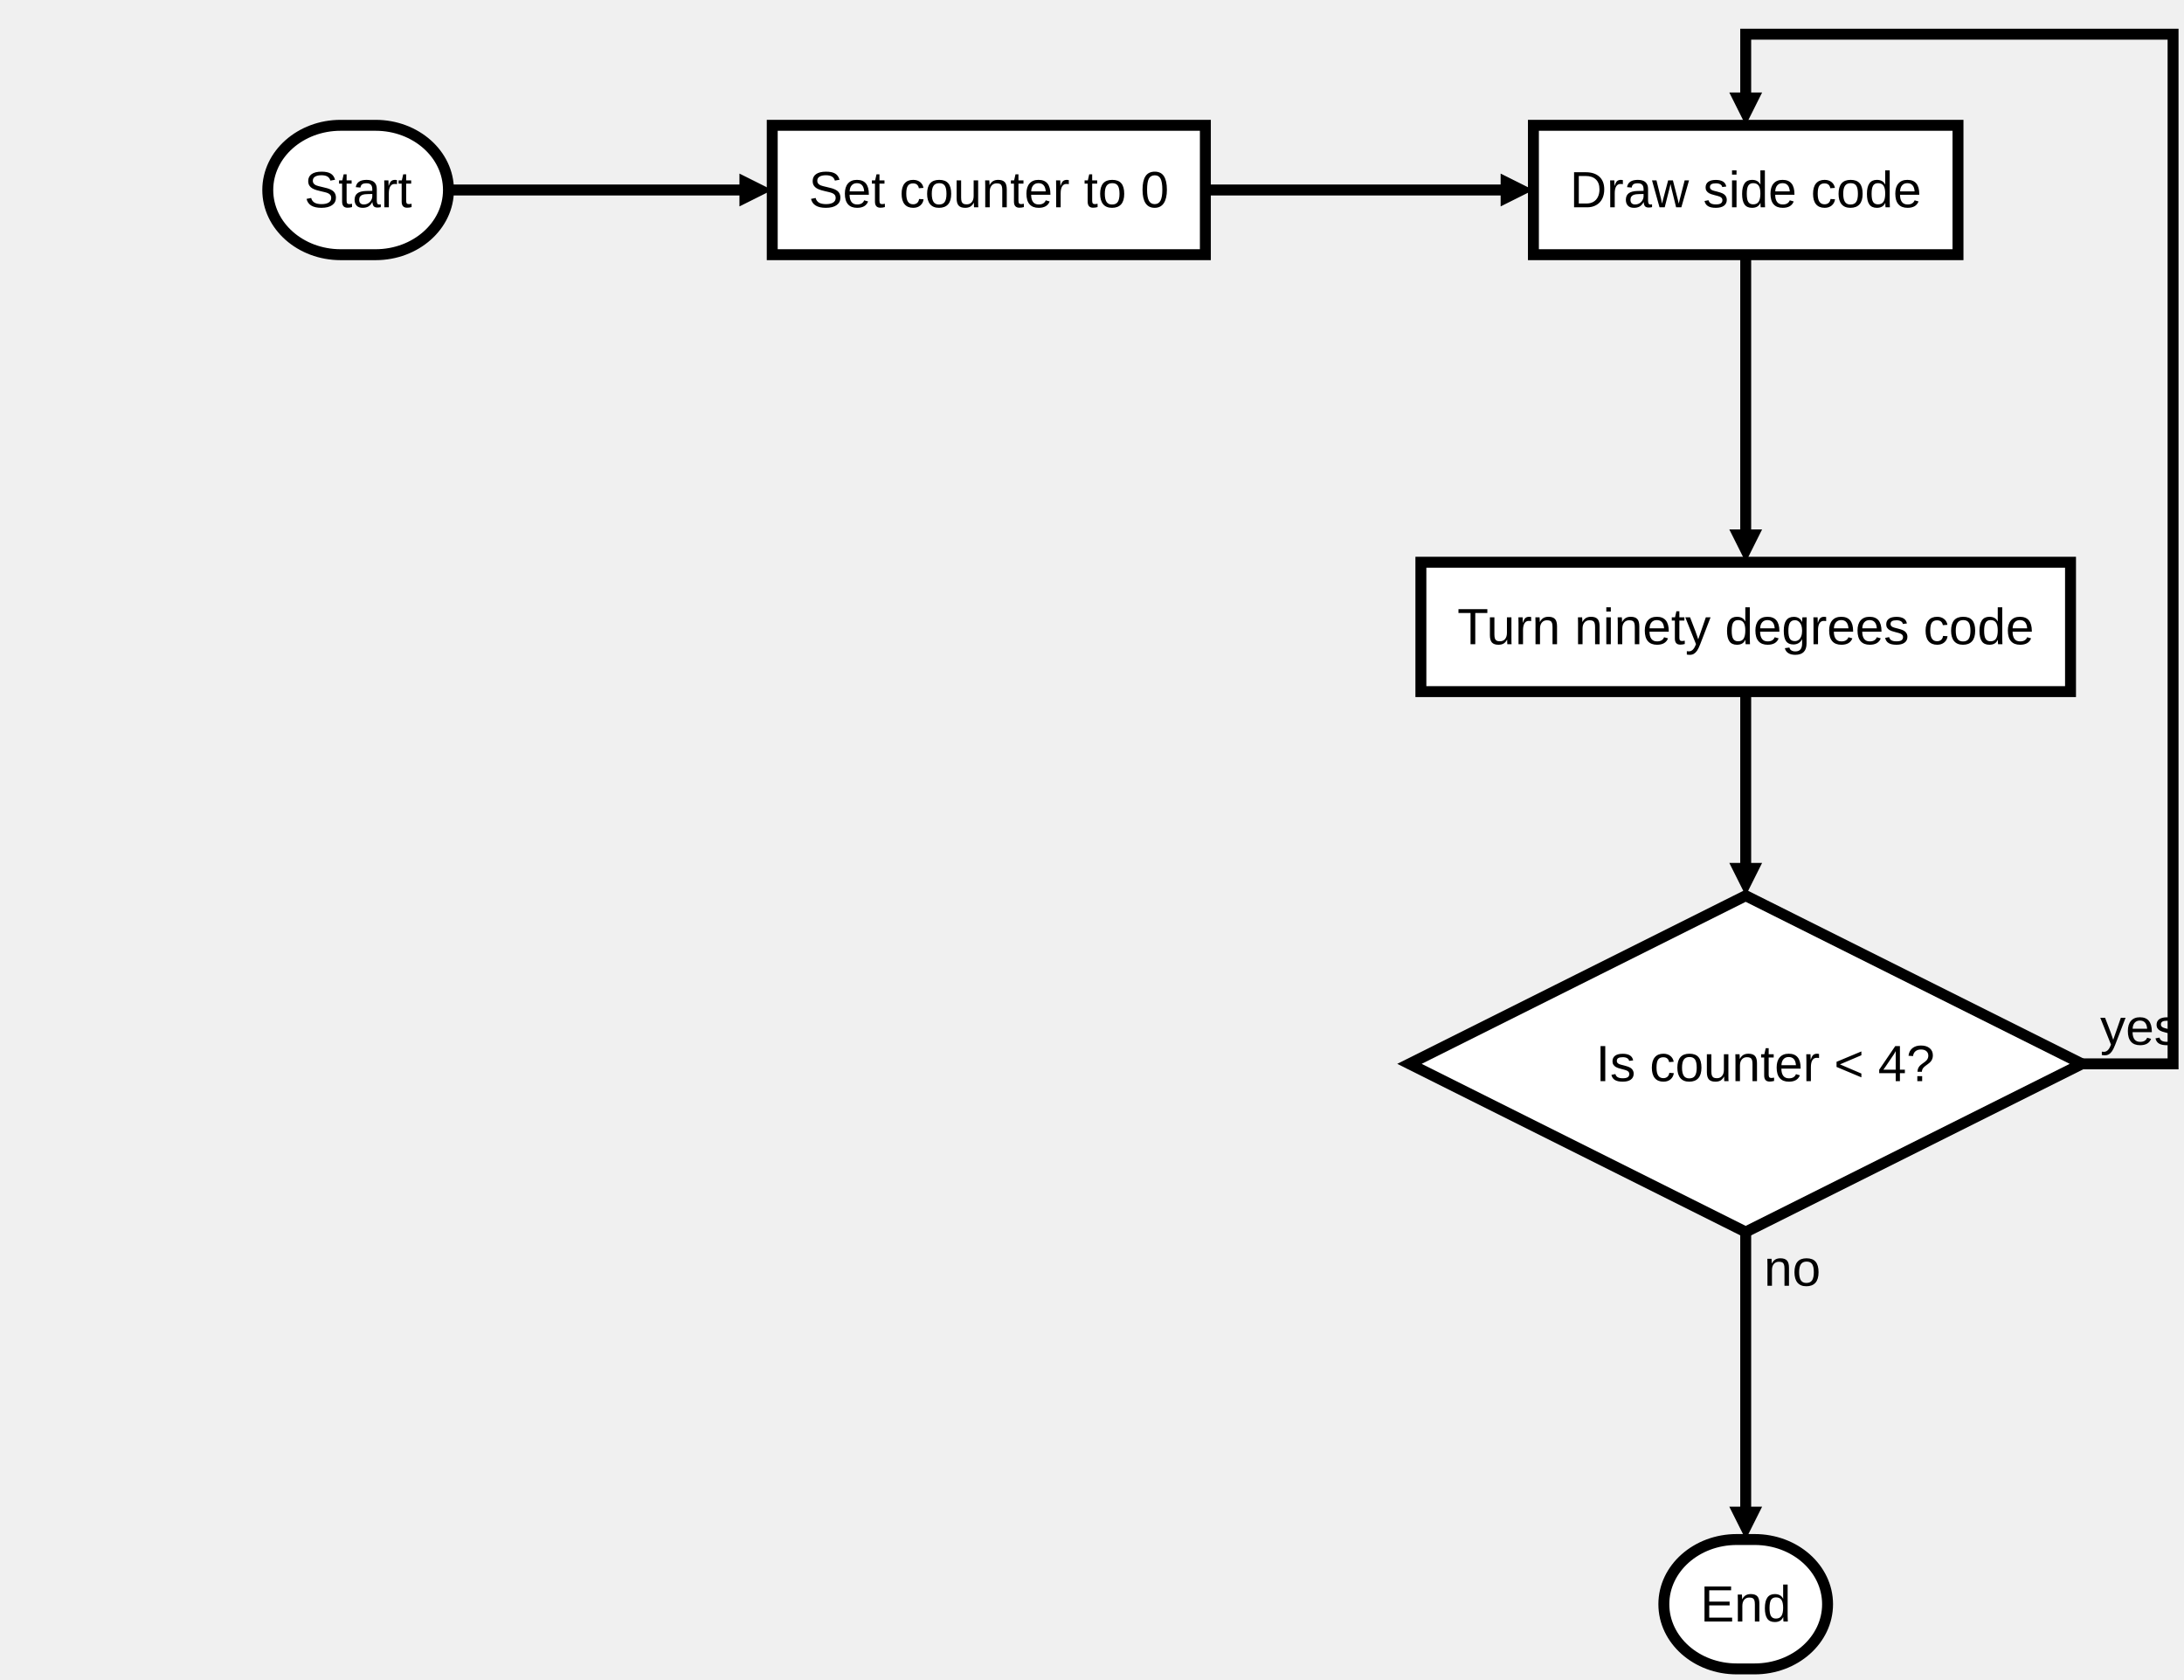
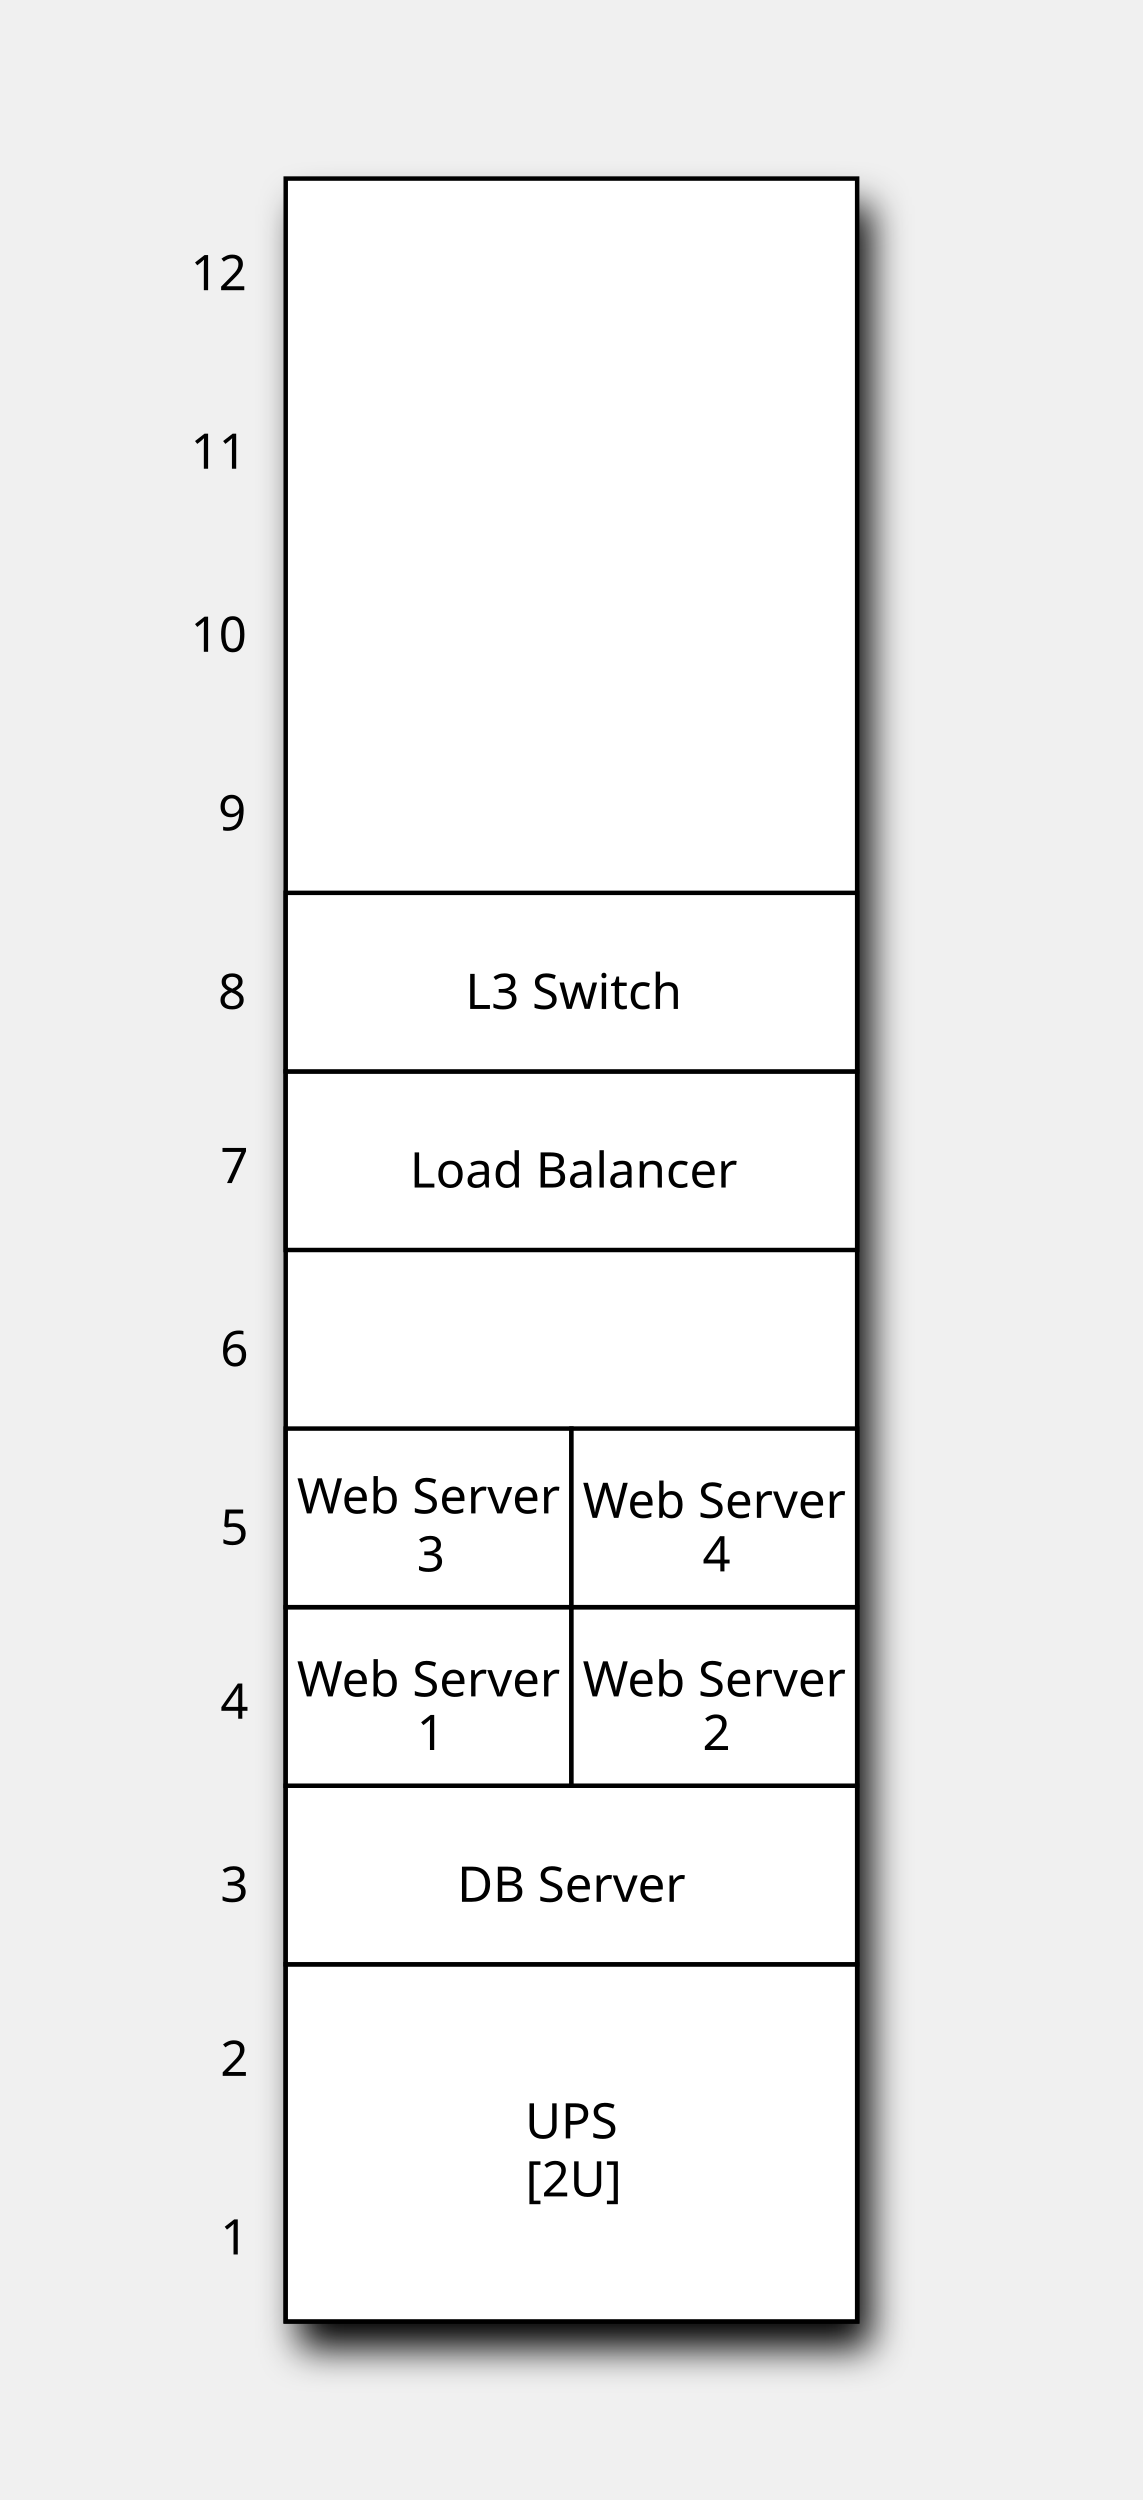
- <svg xmlns="http://www.w3.org/2000/svg" xmlns:xlink="http://www.w3.org/1999/xlink" height="460.904" version="1.1" width="599.258" style="overflow: hidden; position: relative; left: -0.828px; top: -0.25px;" viewBox="0 0 599.258 460.904" preserveAspectRatio="xMidYMid meet">
-   <defs style="-webkit-tap-highlight-color: rgba(0, 0, 0, 0);">
-     <path stroke-linecap="round" d="M5,0 0,2.5 5,5z" id="raphael-marker-block" style="-webkit-tap-highlight-color: rgba(0, 0, 0, 0);" />
-     <marker id="raphael-marker-endblock33-objj4hgr" markerHeight="3" markerWidth="3" orient="auto" refX="1.5" refY="1.5" style="-webkit-tap-highlight-color: rgba(0, 0, 0, 0);">
-       <use xlink:href="#raphael-marker-block" transform="rotate(180 1.5 1.5) scale(0.6,0.6)" stroke-width="1.667" fill="black" stroke="none" style="-webkit-tap-highlight-color: rgba(0, 0, 0, 0);" />
-     </marker>
-     <marker id="raphael-marker-endblock33-objlgov4" markerHeight="3" markerWidth="3" orient="auto" refX="1.5" refY="1.5" style="-webkit-tap-highlight-color: rgba(0, 0, 0, 0);">
-       <use xlink:href="#raphael-marker-block" transform="rotate(180 1.5 1.5) scale(0.6,0.6)" stroke-width="1.667" fill="black" stroke="none" style="-webkit-tap-highlight-color: rgba(0, 0, 0, 0);" />
-     </marker>
-     <marker id="raphael-marker-endblock33-objn8inw" markerHeight="3" markerWidth="3" orient="auto" refX="1.5" refY="1.5" style="-webkit-tap-highlight-color: rgba(0, 0, 0, 0);">
-       <use xlink:href="#raphael-marker-block" transform="rotate(180 1.5 1.5) scale(0.6,0.6)" stroke-width="1.667" fill="black" stroke="none" style="-webkit-tap-highlight-color: rgba(0, 0, 0, 0);" />
-     </marker>
-     <marker id="raphael-marker-endblock33-objfta6s" markerHeight="3" markerWidth="3" orient="auto" refX="1.5" refY="1.5" style="-webkit-tap-highlight-color: rgba(0, 0, 0, 0);">
-       <use xlink:href="#raphael-marker-block" transform="rotate(180 1.5 1.5) scale(0.6,0.6)" stroke-width="1.667" fill="black" stroke="none" style="-webkit-tap-highlight-color: rgba(0, 0, 0, 0);" />
-     </marker>
-     <marker id="raphael-marker-endblock33-objuw5pa" markerHeight="3" markerWidth="3" orient="auto" refX="1.5" refY="1.5" style="-webkit-tap-highlight-color: rgba(0, 0, 0, 0);">
-       <use xlink:href="#raphael-marker-block" transform="rotate(180 1.5 1.5) scale(0.6,0.6)" stroke-width="1.667" fill="black" stroke="none" style="-webkit-tap-highlight-color: rgba(0, 0, 0, 0);" />
-     </marker>
-     <marker id="raphael-marker-endblock33-objhszw0" markerHeight="3" markerWidth="3" orient="auto" refX="1.5" refY="1.5" style="-webkit-tap-highlight-color: rgba(0, 0, 0, 0);">
-       <use xlink:href="#raphael-marker-block" transform="rotate(180 1.5 1.5) scale(0.6,0.6)" stroke-width="1.667" fill="black" stroke="none" style="-webkit-tap-highlight-color: rgba(0, 0, 0, 0);" />
-     </marker>
+ <svg xmlns="http://www.w3.org/2000/svg" viewBox="0 0 256 560">
+   <defs id="defs_block">
+     <filter height="1.504" id="filter_blur" width="1.157" x="-0.079" y="-0.252">
+       <feGaussianBlur id="feGaussianBlur3780" stdDeviation="4.2" />
+     </filter>
  </defs>
-   <rect x="0" y="0" width="49.578" height="35.5" rx="20" ry="20" fill="#ffffff" stroke="#000000" style="-webkit-tap-highlight-color: rgba(0, 0, 0, 0);" stroke-width="3" class="flowchart" id="st" transform="matrix(1,0,0,1,73.4727,34.3809)" />
-   <text x="10" y="17.75" text-anchor="start" font-family="&quot;Arial&quot;" font-size="14px" stroke="none" fill="#000000" style="-webkit-tap-highlight-color: rgba(0, 0, 0, 0); text-anchor: start; font-family: Arial; font-size: 14px;" id="stt" class="flowchartt" transform="matrix(1,0,0,1,73.4727,34.3809)" stroke-width="1">
-     <tspan dy="4.75" style="-webkit-tap-highlight-color: rgba(0, 0, 0, 0);">Start</tspan>
-   </text>
-   <rect x="0" y="0" width="118.844" height="35.5" rx="0" ry="0" fill="#ffffff" stroke="#000000" style="-webkit-tap-highlight-color: rgba(0, 0, 0, 0);" stroke-width="3" class="flowchart" id="op1" transform="matrix(1,0,0,1,211.8906,34.3809)" />
-   <text x="10" y="17.75" text-anchor="start" font-family="&quot;Arial&quot;" font-size="14px" stroke="none" fill="#000000" style="-webkit-tap-highlight-color: rgba(0, 0, 0, 0); text-anchor: start; font-family: Arial; font-size: 14px;" id="op1t" class="flowchartt" transform="matrix(1,0,0,1,211.8906,34.3809)" stroke-width="1">
-     <tspan dy="4.75" style="-webkit-tap-highlight-color: rgba(0, 0, 0, 0);">Set counter to 0</tspan>
-   </text>
-   <rect x="0" y="0" width="116.5" height="35.5" rx="0" ry="0" fill="#ffffff" stroke="#000000" style="-webkit-tap-highlight-color: rgba(0, 0, 0, 0);" stroke-width="3" class="flowchart" id="op2" transform="matrix(1,0,0,1,420.7461,34.3809)" />
-   <text x="10" y="17.75" text-anchor="start" font-family="&quot;Arial&quot;" font-size="14px" stroke="none" fill="#000000" style="-webkit-tap-highlight-color: rgba(0, 0, 0, 0); text-anchor: start; font-family: Arial; font-size: 14px;" id="op2t" class="flowchartt" transform="matrix(1,0,0,1,420.7461,34.3809)" stroke-width="1">
-     <tspan dy="4.75" style="-webkit-tap-highlight-color: rgba(0, 0, 0, 0);">Draw side code</tspan>
-   </text>
-   <rect x="0" y="0" width="178.25" height="35.5" rx="0" ry="0" fill="#ffffff" stroke="#000000" style="-webkit-tap-highlight-color: rgba(0, 0, 0, 0);" stroke-width="3" class="flowchart" id="op3" transform="matrix(1,0,0,1,389.8711,154.2617)" />
-   <text x="10" y="17.75" text-anchor="start" font-family="&quot;Arial&quot;" font-size="14px" stroke="none" fill="#000000" style="-webkit-tap-highlight-color: rgba(0, 0, 0, 0); text-anchor: start; font-family: Arial; font-size: 14px;" id="op3t" class="flowchartt" transform="matrix(1,0,0,1,389.8711,154.2617)" stroke-width="1">
-     <tspan dy="4.75" style="-webkit-tap-highlight-color: rgba(0, 0, 0, 0);">Turn ninety degrees code</tspan>
-   </text>
-   <path fill="#ffffff" stroke="#000000" d="M46.131,23.065L0,46.131L92.262,92.262L184.523,46.131L92.262,0L0,46.131" stroke-width="3" id="cond" class="flowchart" style="-webkit-tap-highlight-color: rgba(0, 0, 0, 0);" transform="matrix(1,0,0,1,386.7344,245.7617)" />
-   <text x="51.131" y="46.131" text-anchor="start" font-family="&quot;Arial&quot;" font-size="14px" stroke="none" fill="#000000" style="-webkit-tap-highlight-color: rgba(0, 0, 0, 0); text-anchor: start; font-family: Arial; font-size: 14px;" id="condt" class="flowchartt" transform="matrix(1,0,0,1,386.7344,245.7617)" stroke-width="1">
-     <tspan dy="4.748" style="-webkit-tap-highlight-color: rgba(0, 0, 0, 0);">Is counter &lt; 4?</tspan>
-   </text>
-   <rect x="0" y="0" width="44.922" height="35.5" rx="20" ry="20" fill="#ffffff" stroke="#000000" style="-webkit-tap-highlight-color: rgba(0, 0, 0, 0);" stroke-width="3" class="flowchart" id="e" transform="matrix(1,0,0,1,456.5352,422.4043)" />
-   <text x="10" y="17.75" text-anchor="start" font-family="&quot;Arial&quot;" font-size="14px" stroke="none" fill="#000000" style="-webkit-tap-highlight-color: rgba(0, 0, 0, 0); text-anchor: start; font-family: Arial; font-size: 14px;" id="et" class="flowchartt" transform="matrix(1,0,0,1,456.5352,422.4043)" stroke-width="1">
-     <tspan dy="4.75" style="-webkit-tap-highlight-color: rgba(0, 0, 0, 0);">End</tspan>
-   </text>
-   <path fill="none" stroke="#000000" d="M123.051,52.131C123.051,52.131,189.334,52.131,207.394,52.131" stroke-width="3" marker-end="url(#raphael-marker-endblock33-objj4hgr)" style="-webkit-tap-highlight-color: rgba(0, 0, 0, 0);" />
-   <path fill="none" stroke="#000000" d="M330.734,52.131C330.734,52.131,398.044,52.131,416.252,52.131" stroke-width="3" marker-end="url(#raphael-marker-endblock33-objlgov4)" style="-webkit-tap-highlight-color: rgba(0, 0, 0, 0);" />
-   <path fill="none" stroke="#000000" d="M478.996,69.881C478.996,69.881,478.996,132.269,478.996,149.755" stroke-width="3" marker-end="url(#raphael-marker-endblock33-objn8inw)" style="-webkit-tap-highlight-color: rgba(0, 0, 0, 0);" />
-   <path fill="none" stroke="#000000" d="M478.996,189.762C478.996,189.762,478.996,227.962,478.996,241.262" stroke-width="3" marker-end="url(#raphael-marker-endblock33-objfta6s)" style="-webkit-tap-highlight-color: rgba(0, 0, 0, 0);" />
-   <path fill="none" stroke="#000000" d="M571.258,291.893C571.258,291.893,596.258,291.893,596.258,291.893C596.258,291.893,596.258,9.381,596.258,9.381C596.258,9.381,478.996,9.381,478.996,9.381C478.996,9.381,478.996,22.685,478.996,29.882" stroke-width="3" marker-end="url(#raphael-marker-endblock33-objuw5pa)" style="-webkit-tap-highlight-color: rgba(0, 0, 0, 0);" />
-   <text x="576.258" y="281.893" text-anchor="start" font-family="&quot;Arial&quot;" font-size="14px" stroke="none" fill="#000000" style="-webkit-tap-highlight-color: rgba(0, 0, 0, 0); text-anchor: start; font-family: Arial; font-size: 14px;" stroke-width="1">
-     <tspan dy="4.744" style="-webkit-tap-highlight-color: rgba(0, 0, 0, 0);">yes</tspan>
-   </text>
-   <path fill="none" stroke="#000000" d="M478.996,338.023C478.996,338.023,478.996,400.412,478.996,417.897" stroke-width="3" marker-end="url(#raphael-marker-endblock33-objhszw0)" style="-webkit-tap-highlight-color: rgba(0, 0, 0, 0);" />
-   <text x="483.996" y="348.023" text-anchor="start" font-family="&quot;Arial&quot;" font-size="14px" stroke="none" fill="#000000" style="-webkit-tap-highlight-color: rgba(0, 0, 0, 0); text-anchor: start; font-family: Arial; font-size: 14px;" stroke-width="1">
-     <tspan dy="4.75" style="-webkit-tap-highlight-color: rgba(0, 0, 0, 0);">no</tspan>
-   </text>
+   <rect fill="rgb(0,0,0)" height="480" style="filter:url(#filter_blur)" width="128" x="67" y="46" />
+   <rect fill="white" height="480" stroke="rgb(0,0,0)" width="128" x="64" y="40" />
+   <text fill="rgb(0,0,0)" font-family="sans-serif" font-size="11" font-style="normal" font-weight="normal" text-anchor="middle" textLength="7" x="52.5" y="505">1</text>
+   <text fill="rgb(0,0,0)" font-family="sans-serif" font-size="11" font-style="normal" font-weight="normal" text-anchor="middle" textLength="7" x="52.5" y="465">2</text>
+   <text fill="rgb(0,0,0)" font-family="sans-serif" font-size="11" font-style="normal" font-weight="normal" text-anchor="middle" textLength="7" x="52.5" y="426">3</text>
+   <text fill="rgb(0,0,0)" font-family="sans-serif" font-size="11" font-style="normal" font-weight="normal" text-anchor="middle" textLength="7" x="52.5" y="385">4</text>
+   <text fill="rgb(0,0,0)" font-family="sans-serif" font-size="11" font-style="normal" font-weight="normal" text-anchor="middle" textLength="7" x="52.5" y="346">5</text>
+   <text fill="rgb(0,0,0)" font-family="sans-serif" font-size="11" font-style="normal" font-weight="normal" text-anchor="middle" textLength="7" x="52.5" y="306">6</text>
+   <text fill="rgb(0,0,0)" font-family="sans-serif" font-size="11" font-style="normal" font-weight="normal" text-anchor="middle" textLength="7" x="52.5" y="265">7</text>
+   <text fill="rgb(0,0,0)" font-family="sans-serif" font-size="11" font-style="normal" font-weight="normal" text-anchor="middle" textLength="8" x="52.0" y="226">8</text>
+   <text fill="rgb(0,0,0)" font-family="sans-serif" font-size="11" font-style="normal" font-weight="normal" text-anchor="middle" textLength="8" x="52.0" y="186">9</text>
+   <text fill="rgb(0,0,0)" font-family="sans-serif" font-size="11" font-style="normal" font-weight="normal" text-anchor="middle" textLength="14" x="49.0" y="146">10</text>
+   <text fill="rgb(0,0,0)" font-family="sans-serif" font-size="11" font-style="normal" font-weight="normal" text-anchor="middle" textLength="14" x="49.0" y="105">11</text>
+   <text fill="rgb(0,0,0)" font-family="sans-serif" font-size="11" font-style="normal" font-weight="normal" text-anchor="middle" textLength="14" x="49.0" y="65">12</text>
+   <rect fill="rgb(255,255,255)" height="80" stroke="rgb(0,0,0)" width="128" x="64" y="440" />
+   <text fill="rgb(0,0,0)" font-family="sans-serif" font-size="11" font-style="normal" font-weight="normal" text-anchor="middle" textLength="22" x="128.0" y="479">UPS</text>
+   <text fill="rgb(0,0,0)" font-family="sans-serif" font-size="11" font-style="normal" font-weight="normal" text-anchor="middle" textLength="27" x="128.5" y="492">[2U]</text>
+   <rect fill="rgb(255,255,255)" height="40" stroke="rgb(0,0,0)" width="128" x="64" y="400" />
+   <text fill="rgb(0,0,0)" font-family="sans-serif" font-size="11" font-style="normal" font-weight="normal" text-anchor="middle" textLength="52" x="128.0" y="426">DB Server</text>
+   <rect fill="rgb(255,255,255)" height="40" stroke="rgb(0,0,0)" width="64" x="64" y="360" />
+   <text fill="rgb(0,0,0)" font-family="sans-serif" font-size="11" font-style="normal" font-weight="normal" text-anchor="middle" textLength="64" x="96.0" y="380">Web Server </text>
+   <text fill="rgb(0,0,0)" font-family="sans-serif" font-size="11" font-style="normal" font-weight="normal" text-anchor="middle" textLength="7" x="96.5" y="392">1</text>
+   <rect fill="rgb(255,255,255)" height="40" stroke="rgb(0,0,0)" width="64" x="128" y="360" />
+   <text fill="rgb(0,0,0)" font-family="sans-serif" font-size="11" font-style="normal" font-weight="normal" text-anchor="middle" textLength="64" x="160.0" y="380">Web Server </text>
+   <text fill="rgb(0,0,0)" font-family="sans-serif" font-size="11" font-style="normal" font-weight="normal" text-anchor="middle" textLength="7" x="160.5" y="392">2</text>
+   <rect fill="rgb(255,255,255)" height="40" stroke="rgb(0,0,0)" width="64" x="64" y="320" />
+   <text fill="rgb(0,0,0)" font-family="sans-serif" font-size="11" font-style="normal" font-weight="normal" text-anchor="middle" textLength="64" x="96.0" y="339">Web Server </text>
+   <text fill="rgb(0,0,0)" font-family="sans-serif" font-size="11" font-style="normal" font-weight="normal" text-anchor="middle" textLength="7" x="96.5" y="352">3</text>
+   <rect fill="rgb(255,255,255)" height="40" stroke="rgb(0,0,0)" width="64" x="128" y="320" />
+   <text fill="rgb(0,0,0)" font-family="sans-serif" font-size="11" font-style="normal" font-weight="normal" text-anchor="middle" textLength="64" x="160.0" y="340">Web Server </text>
+   <text fill="rgb(0,0,0)" font-family="sans-serif" font-size="11" font-style="normal" font-weight="normal" text-anchor="middle" textLength="7" x="160.5" y="352">4</text>
+   <rect fill="rgb(255,255,255)" height="40" stroke="rgb(0,0,0)" width="128" x="64" y="240" />
+   <text fill="rgb(0,0,0)" font-family="sans-serif" font-size="11" font-style="normal" font-weight="normal" text-anchor="middle" textLength="71" x="128.5" y="266">Load Balancer</text>
+   <rect fill="rgb(255,255,255)" height="40" stroke="rgb(0,0,0)" width="128" x="64" y="200" />
+   <text fill="rgb(0,0,0)" font-family="sans-serif" font-size="11" font-style="normal" font-weight="normal" text-anchor="middle" textLength="51" x="128.5" y="226">L3 Switch</text>
</svg>
